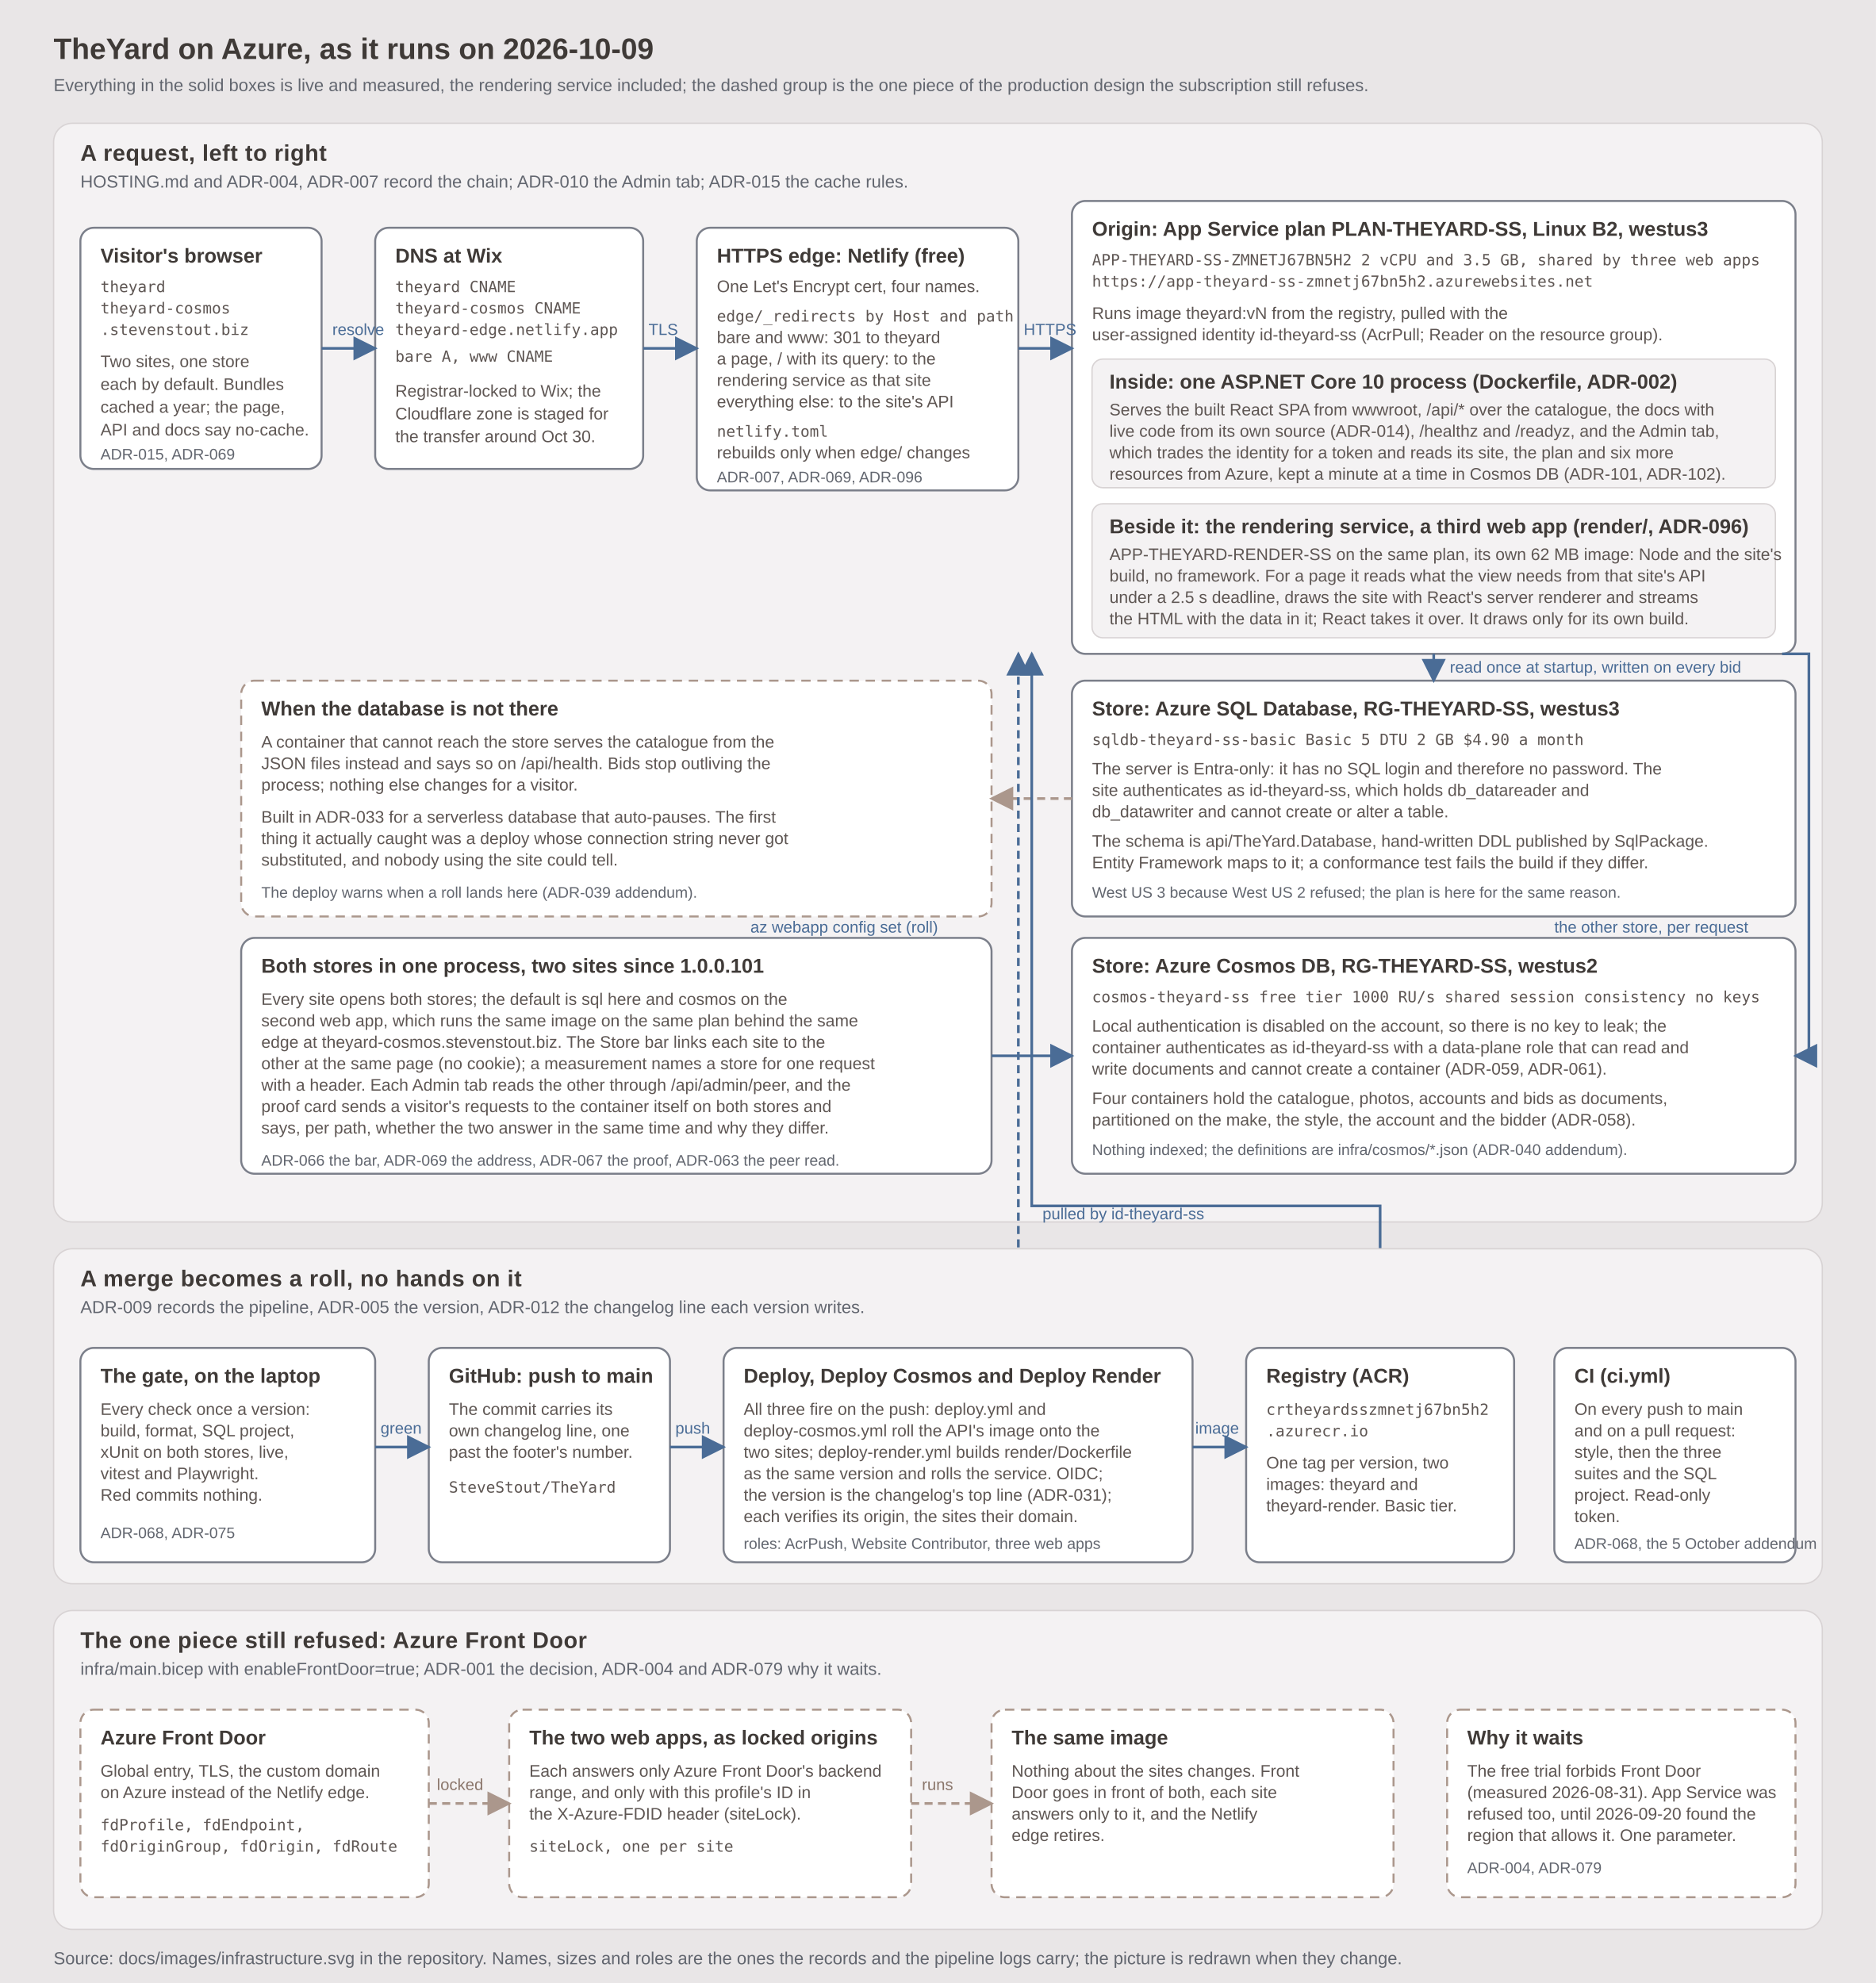
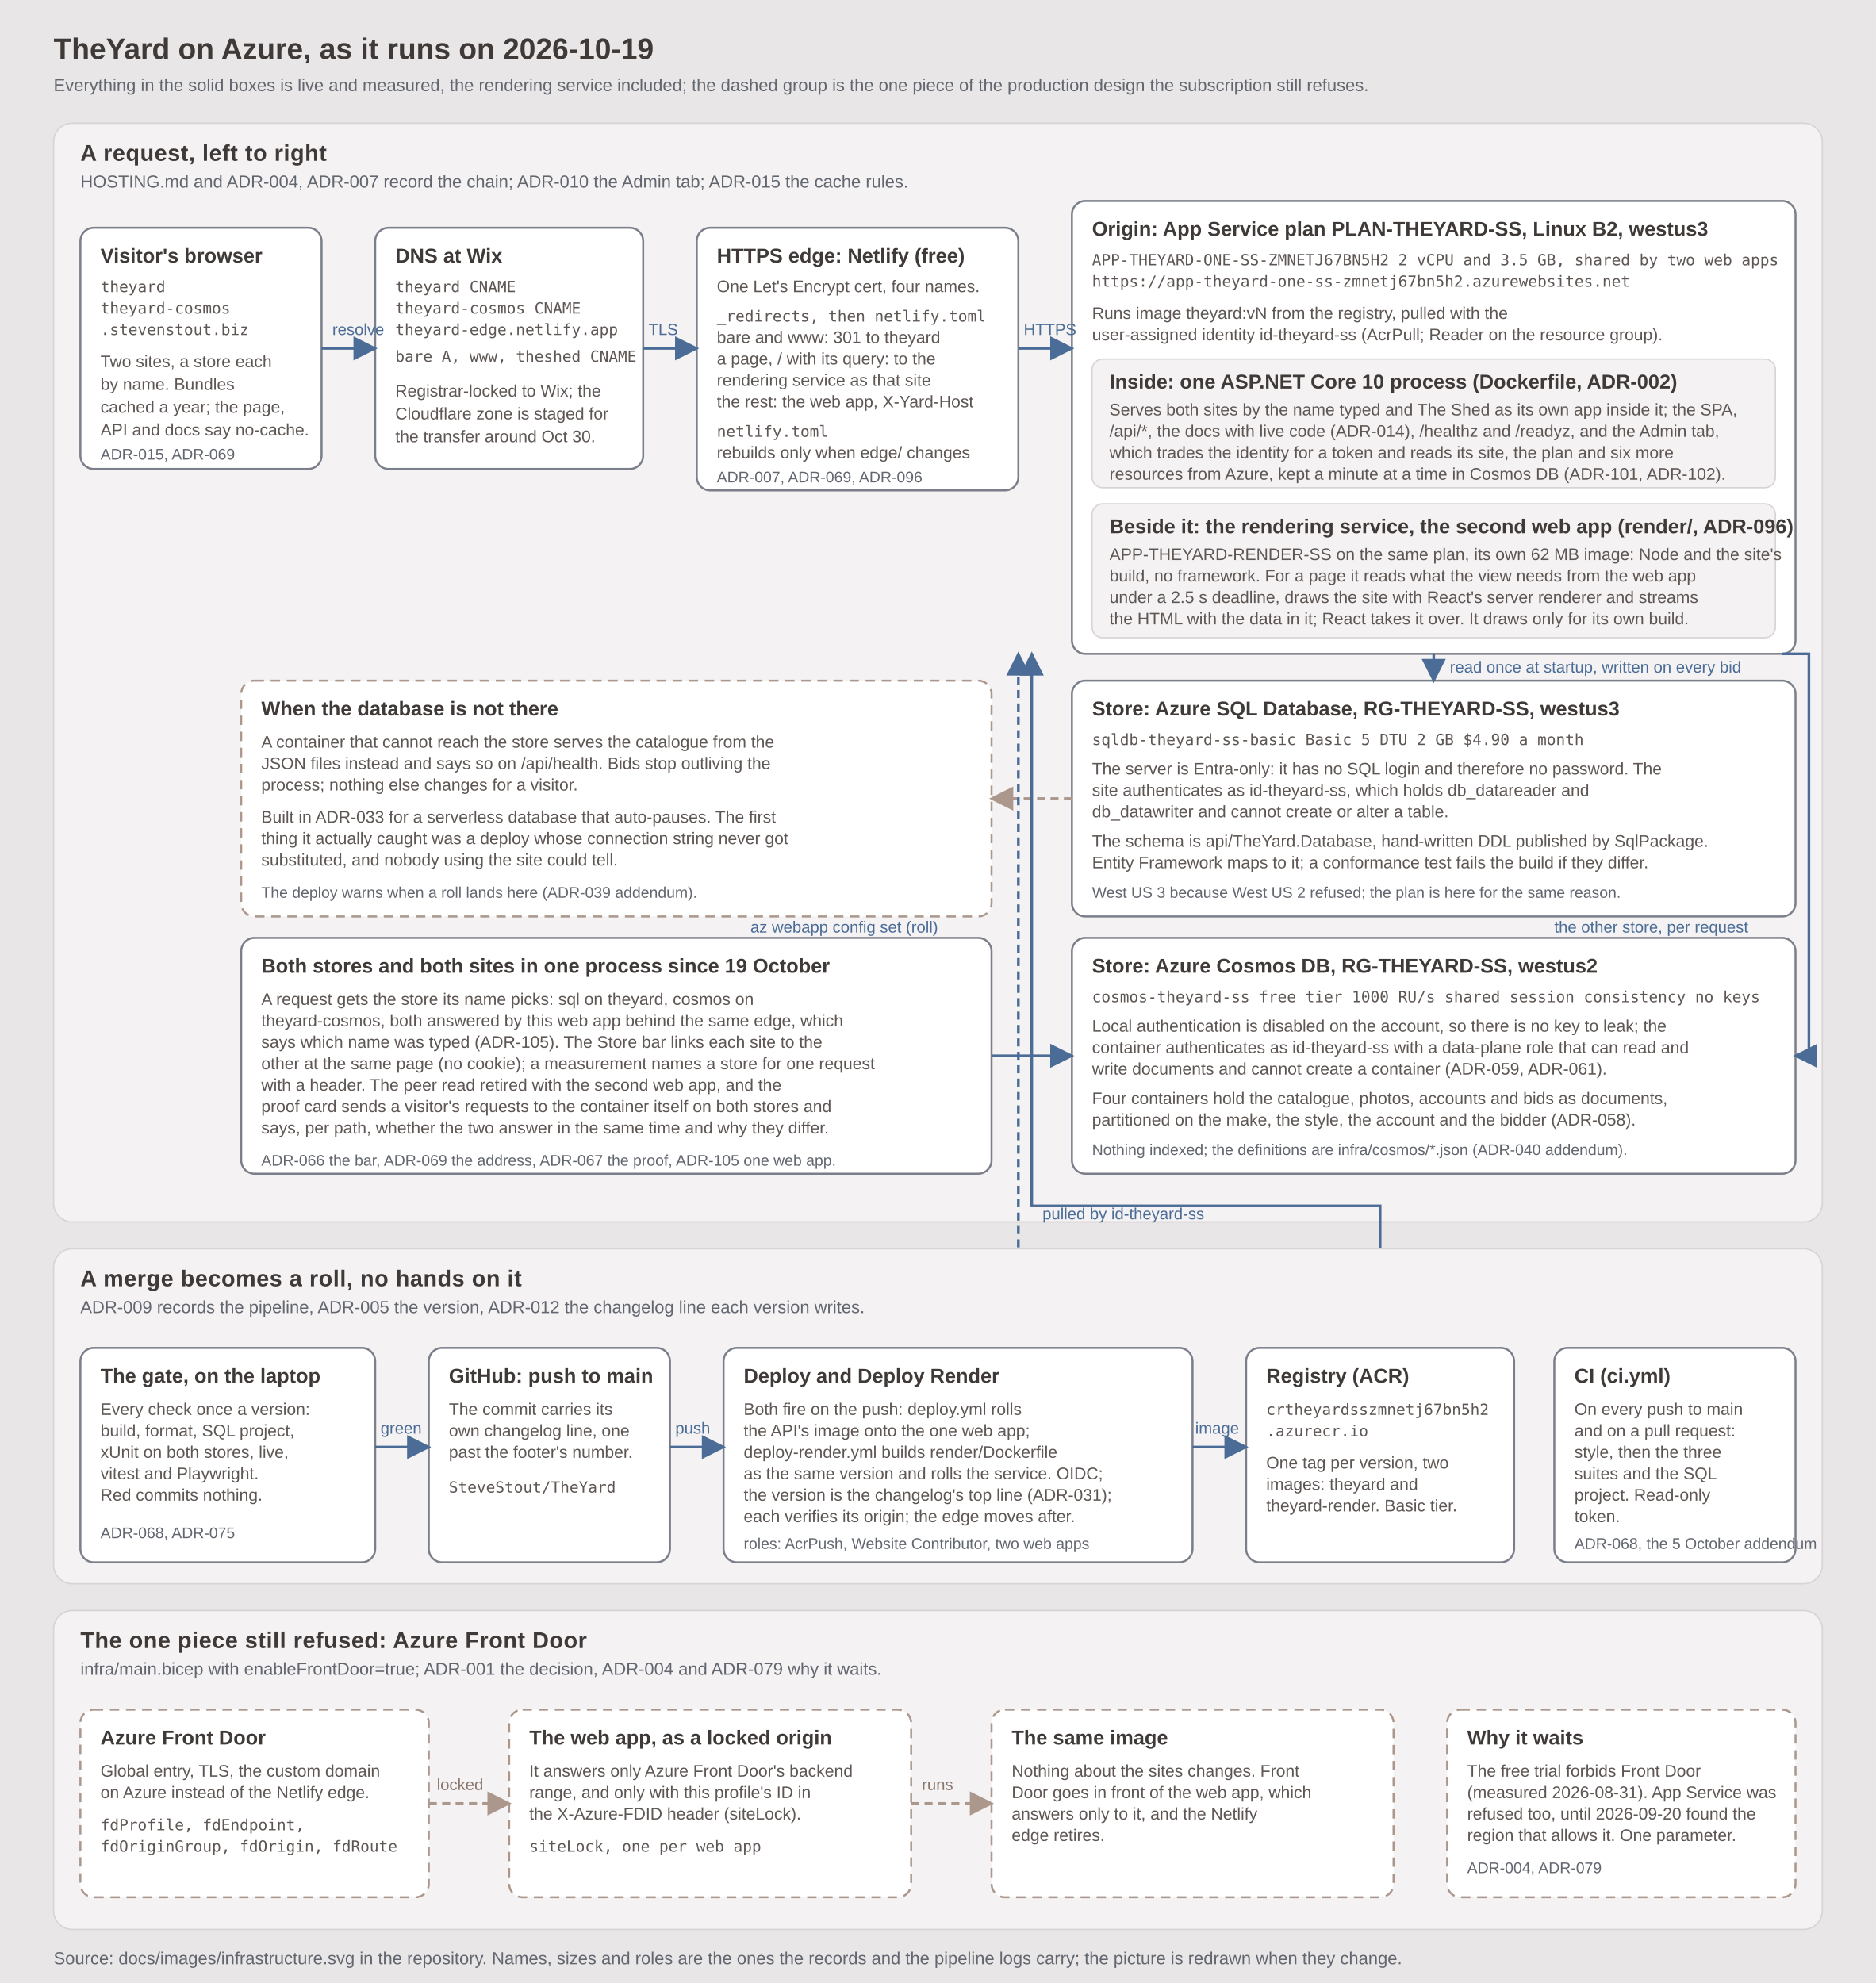
<svg xmlns="http://www.w3.org/2000/svg" width="1400" height="1480" viewBox="0 0 1400 1480" font-family="'IBM Plex Sans', 'Segoe UI', system-ui, Arial, sans-serif" font-size="14">
  <defs>
    <marker id="arrow" viewBox="0 0 10 10" refX="9" refY="5" markerWidth="9" markerHeight="9" orient="auto-start-reverse">
      <path d="M0 0 L10 5 L0 10 z" fill="#4a6c96" />
    </marker>
    <marker id="arrow-taupe" viewBox="0 0 10 10" refX="9" refY="5" markerWidth="9" markerHeight="9" orient="auto-start-reverse">
      <path d="M0 0 L10 5 L0 10 z" fill="#ab978c" />
    </marker>
    <style>
      .box { fill: #ffffff; stroke: #7b7f8a; stroke-width: 1.5; rx: 10; }
      .lane { fill: #f4f2f3; stroke: #d8d3d4; stroke-width: 1; rx: 14; }
      .target { fill: #ffffff; stroke: #ab978c; stroke-width: 1.5; stroke-dasharray: 7 5; rx: 10; }
      .title { fill: #3f3a37; font-size: 15px; font-weight: 600; }
      .lane-title { fill: #3f3a37; font-size: 17px; font-weight: 700; letter-spacing: 0.02em; }
      .lane-sub { fill: #62666f; font-size: 13px; }
      .body { fill: #5e5653; font-size: 12.5px; }
      .muted { fill: #62666f; font-size: 11.5px; }
      .mono { fill: #5e5653; font-family: ui-monospace, 'Cascadia Mono', Consolas, monospace; font-size: 11.5px; }
      .flow { stroke: #4a6c96; stroke-width: 2; fill: none; marker-end: url(#arrow); }
      .flow-label { fill: #4a6c96; font-size: 12px; font-weight: 500; }
      .target-flow { stroke: #ab978c; stroke-width: 2; fill: none; stroke-dasharray: 6 4; marker-end: url(#arrow-taupe); }
      .target-label { fill: #8a766b; font-size: 12px; font-weight: 500; }
      .heading { fill: #3f3a37; font-size: 22px; font-weight: 700; }
      .caption { fill: #62666f; font-size: 13px; }
    </style>
  </defs>
  <rect width="1400" height="1480" fill="#e9e6e7" />
-   <text x="40" y="44" class="heading">TheYard on Azure, as it runs on 2026-10-09</text>
+   <text x="40" y="44" class="heading">TheYard on Azure, as it runs on 2026-10-19</text>
  <text x="40" y="68" class="caption">Everything in the solid boxes is live and measured, the rendering service included; the dashed group is the one piece of the production design the subscription still refuses.</text>
  <rect x="40" y="92" width="1320" height="820" class="lane" />
  <text x="60" y="120" class="lane-title">A request, left to right</text>
  <text x="60" y="140" class="lane-sub">HOSTING.md and ADR-004, ADR-007 record the chain; ADR-010 the Admin tab; ADR-015 the cache rules.</text>
  <rect x="60" y="170" width="180" height="180" class="box" />
  <text x="75" y="196" class="title">Visitor's browser</text>
  <text x="75" y="218" class="mono">theyard</text>
  <text x="75" y="234" class="mono">theyard-cosmos</text>
  <text x="75" y="250" class="mono">  .stevenstout.biz</text>
-   <text x="75" y="274" class="body">Two sites, one store</text>
-   <text x="75" y="291" class="body">each by default. Bundles</text>
+   <text x="75" y="274" class="body">Two sites, a store each</text>
+   <text x="75" y="291" class="body">by name. Bundles</text>
  <text x="75" y="308" class="body">cached a year; the page,</text>
  <text x="75" y="325" class="body">API and docs say no-cache.</text>
  <text x="75" y="343" class="muted">ADR-015, ADR-069</text>
  <rect x="280" y="170" width="200" height="180" class="box" />
  <text x="295" y="196" class="title">DNS at Wix</text>
  <text x="295" y="218" class="mono">theyard          CNAME</text>
  <text x="295" y="234" class="mono">theyard-cosmos   CNAME</text>
  <text x="295" y="250" class="mono">  theyard-edge.netlify.app</text>
-   <text x="295" y="270" class="mono">bare A, www CNAME</text>
+   <text x="295" y="270" class="mono">bare A, www, theshed CNAME</text>
  <text x="295" y="296" class="body">Registrar-locked to Wix; the</text>
  <text x="295" y="313" class="body">Cloudflare zone is staged for</text>
  <text x="295" y="330" class="body">the transfer around Oct 30.</text>
  <rect x="520" y="170" width="240" height="196" class="box" />
  <text x="535" y="196" class="title">HTTPS edge: Netlify (free)</text>
  <text x="535" y="218" class="body">One Let's Encrypt cert, four names.</text>
-   <text x="535" y="240" class="mono">edge/_redirects  by Host and path</text>
+   <text x="535" y="240" class="mono">_redirects, then netlify.toml</text>
  <text x="535" y="256" class="body">bare and www: 301 to theyard</text>
  <text x="535" y="272" class="body">a page, / with its query: to the</text>
  <text x="535" y="288" class="body">rendering service as that site</text>
-   <text x="535" y="304" class="body">everything else: to the site's API</text>
+   <text x="535" y="304" class="body">the rest: the web app, X-Yard-Host</text>
  <text x="535" y="326" class="mono">netlify.toml</text>
  <text x="535" y="342" class="body">rebuilds only when edge/ changes</text>
  <text x="535" y="360" class="muted">ADR-007, ADR-069, ADR-096</text>
  <rect x="800" y="150" width="540" height="338" class="box" />
  <text x="815" y="176" class="title">Origin: App Service plan PLAN-THEYARD-SS, Linux B2, westus3</text>
-   <text x="815" y="198" class="mono">APP-THEYARD-SS-ZMNETJ67BN5H2  2 vCPU and 3.5 GB, shared by three web apps</text>
-   <text x="815" y="214" class="mono">https://app-theyard-ss-zmnetj67bn5h2.azurewebsites.net</text>
+   <text x="815" y="198" class="mono">APP-THEYARD-ONE-SS-ZMNETJ67BN5H2  2 vCPU and 3.5 GB, shared by two web apps</text>
+   <text x="815" y="214" class="mono">https://app-theyard-one-ss-zmnetj67bn5h2.azurewebsites.net</text>
  <text x="815" y="238" class="body">Runs image theyard:vN from the registry, pulled with the</text>
  <text x="815" y="254" class="body">user-assigned identity id-theyard-ss (AcrPull; Reader on the resource group).</text>
  <rect x="815" y="268" width="510" height="96" fill="#f4f2f3" stroke="#d8d3d4" rx="8" />
  <text x="828" y="290" class="title">Inside: one ASP.NET Core 10 process (Dockerfile, ADR-002)</text>
-   <text x="828" y="310" class="body">Serves the built React SPA from wwwroot, /api/* over the catalogue, the docs with</text>
-   <text x="828" y="326" class="body">live code from its own source (ADR-014), /healthz and /readyz, and the Admin tab,</text>
+   <text x="828" y="310" class="body">Serves both sites by the name typed and The Shed as its own app inside it; the SPA,</text>
+   <text x="828" y="326" class="body">/api/*, the docs with live code (ADR-014), /healthz and /readyz, and the Admin tab,</text>
  <text x="828" y="342" class="body">which trades the identity for a token and reads its site, the plan and six more</text>
  <text x="828" y="358" class="body">resources from Azure, kept a minute at a time in Cosmos DB (ADR-101, ADR-102).</text>
  <rect x="815" y="376" width="510" height="100" fill="#f4f2f3" stroke="#d8d3d4" rx="8" />
-   <text x="828" y="398" class="title">Beside it: the rendering service, a third web app (render/, ADR-096)</text>
+   <text x="828" y="398" class="title">Beside it: the rendering service, the second web app (render/, ADR-096)</text>
  <text x="828" y="418" class="body">APP-THEYARD-RENDER-SS on the same plan, its own 62 MB image: Node and the site's</text>
-   <text x="828" y="434" class="body">build, no framework. For a page it reads what the view needs from that site's API</text>
+   <text x="828" y="434" class="body">build, no framework. For a page it reads what the view needs from the web app</text>
  <text x="828" y="450" class="body">under a 2.5 s deadline, draws the site with React's server renderer and streams</text>
  <text x="828" y="466" class="body">the HTML with the data in it; React takes it over. It draws only for its own build.</text>
  <path d="M240 260 L280 260" class="flow" />
  <path d="M480 260 L520 260" class="flow" />
  <path d="M760 260 L800 260" class="flow" />
  <text x="248" y="250" class="flow-label">resolve</text>
  <text x="484" y="250" class="flow-label">TLS</text>
  <text x="764" y="250" class="flow-label">HTTPS</text>
  <rect x="800" y="508" width="540" height="176" class="box" />
  <text x="815" y="534" class="title">Store: Azure SQL Database, RG-THEYARD-SS, westus3</text>
  <text x="815" y="556" class="mono">sqldb-theyard-ss-basic  Basic  5 DTU  2 GB  $4.90 a month</text>
  <text x="815" y="578" class="body">The server is Entra-only: it has no SQL login and therefore no password. The</text>
  <text x="815" y="594" class="body">site authenticates as id-theyard-ss, which holds db_datareader and</text>
  <text x="815" y="610" class="body">db_datawriter and cannot create or alter a table.</text>
  <text x="815" y="632" class="body">The schema is api/TheYard.Database, hand-written DDL published by SqlPackage.</text>
  <text x="815" y="648" class="body">Entity Framework maps to it; a conformance test fails the build if they differ.</text>
  <text x="815" y="670" class="muted">West US 3 because West US 2 refused; the plan is here for the same reason.</text>
  <rect x="180" y="508" width="560" height="176" class="target" />
  <text x="195" y="534" class="title">When the database is not there</text>
  <text x="195" y="558" class="body">A container that cannot reach the store serves the catalogue from the</text>
  <text x="195" y="574" class="body">JSON files instead and says so on /api/health. Bids stop outliving the</text>
  <text x="195" y="590" class="body">process; nothing else changes for a visitor.</text>
  <text x="195" y="614" class="body">Built in ADR-033 for a serverless database that auto-pauses. The first</text>
  <text x="195" y="630" class="body">thing it actually caught was a deploy whose connection string never got</text>
  <text x="195" y="646" class="body">substituted, and nobody using the site could tell.</text>
  <text x="195" y="670" class="muted">The deploy warns when a roll lands here (ADR-039 addendum).</text>
  <path d="M1070 488 L1070 508" class="flow" />
  <rect x="800" y="700" width="540" height="176" class="box" />
  <text x="815" y="726" class="title">Store: Azure Cosmos DB, RG-THEYARD-SS, westus2</text>
  <text x="815" y="748" class="mono">cosmos-theyard-ss  free tier  1000 RU/s shared  session consistency  no keys</text>
  <text x="815" y="770" class="body">Local authentication is disabled on the account, so there is no key to leak; the</text>
  <text x="815" y="786" class="body">container authenticates as id-theyard-ss with a data-plane role that can read and</text>
  <text x="815" y="802" class="body">write documents and cannot create a container (ADR-059, ADR-061).</text>
  <text x="815" y="824" class="body">Four containers hold the catalogue, photos, accounts and bids as documents,</text>
  <text x="815" y="840" class="body">partitioned on the make, the style, the account and the bidder (ADR-058).</text>
  <text x="815" y="862" class="muted">Nothing indexed; the definitions are infra/cosmos/*.json (ADR-040 addendum).</text>
  <rect x="180" y="700" width="560" height="176" class="box" />
-   <text x="195" y="726" class="title">Both stores in one process, two sites since 1.0.0.101</text>
-   <text x="195" y="750" class="body">Every site opens both stores; the default is sql here and cosmos on the</text>
-   <text x="195" y="766" class="body">second web app, which runs the same image on the same plan behind the same</text>
-   <text x="195" y="782" class="body">edge at theyard-cosmos.stevenstout.biz. The Store bar links each site to the</text>
+   <text x="195" y="726" class="title">Both stores and both sites in one process since 19 October</text>
+   <text x="195" y="750" class="body">A request gets the store its name picks: sql on theyard, cosmos on</text>
+   <text x="195" y="766" class="body">theyard-cosmos, both answered by this web app behind the same edge, which</text>
+   <text x="195" y="782" class="body">says which name was typed (ADR-105). The Store bar links each site to the</text>
  <text x="195" y="798" class="body">other at the same page (no cookie); a measurement names a store for one request</text>
-   <text x="195" y="814" class="body">with a header. Each Admin tab reads the other through /api/admin/peer, and the</text>
+   <text x="195" y="814" class="body">with a header. The peer read retired with the second web app, and the</text>
  <text x="195" y="830" class="body">proof card sends a visitor's requests to the container itself on both stores and</text>
  <text x="195" y="846" class="body">says, per path, whether the two answer in the same time and why they differ.</text>
-   <text x="195" y="870" class="muted">ADR-066 the bar, ADR-069 the address, ADR-067 the proof, ADR-063 the peer read.</text>
+   <text x="195" y="870" class="muted">ADR-066 the bar, ADR-069 the address, ADR-067 the proof, ADR-105 one web app.</text>
  <path d="M1330 488 L1350 488 L1350 788 L1340 788" class="flow" />
  <text x="1160" y="696" class="flow-label">the other store, per request</text>
  <path d="M740 788 L800 788" class="flow" />
  <text x="1082" y="502" class="flow-label">read once at startup, written on every bid</text>
  <path d="M800 596 L740 596" class="target-flow" />
  <path d="M1030 1006 L1030 900 L770 900 L770 488" class="flow" />
  <text x="778" y="910" class="flow-label">pulled by id-theyard-ss</text>
  <path d="M715 1006 L715 960 L760 960 L760 488" class="flow" style="stroke-dasharray:6 4" />
  <text x="560" y="696" class="flow-label">az webapp config set (roll)</text>
  <g transform="translate(0,310)">
    <rect x="40" y="622" width="1320" height="250" class="lane" />
    <text x="60" y="650" class="lane-title">A merge becomes a roll, no hands on it</text>
    <text x="60" y="670" class="lane-sub">ADR-009 records the pipeline, ADR-005 the version, ADR-012 the changelog line each version writes.</text>
    <rect x="60" y="696" width="220" height="160" class="box" />
    <text x="75" y="722" class="title">The gate, on the laptop</text>
    <text x="75" y="746" class="body">Every check once a version:</text>
    <text x="75" y="762" class="body">build, format, SQL project,</text>
    <text x="75" y="778" class="body">xUnit on both stores, live,</text>
    <text x="75" y="794" class="body">vitest and Playwright.</text>
    <text x="75" y="810" class="body">Red commits nothing.</text>
    <text x="75" y="838" class="muted">ADR-068, ADR-075</text>
    <rect x="320" y="696" width="180" height="160" class="box" />
    <text x="335" y="722" class="title">GitHub: push to main</text>
    <text x="335" y="746" class="body">The commit carries its</text>
    <text x="335" y="762" class="body">own changelog line, one</text>
    <text x="335" y="778" class="body">past the footer's number.</text>
    <text x="335" y="804" class="mono">SteveStout/TheYard</text>
    <rect x="540" y="696" width="350" height="160" class="box" />
-     <text x="555" y="722" class="title">Deploy, Deploy Cosmos and Deploy Render</text>
-     <text x="555" y="746" class="body">All three fire on the push: deploy.yml and</text>
-     <text x="555" y="762" class="body">deploy-cosmos.yml roll the API's image onto the</text>
-     <text x="555" y="778" class="body">two sites; deploy-render.yml builds render/Dockerfile</text>
+     <text x="555" y="722" class="title">Deploy and Deploy Render</text>
+     <text x="555" y="746" class="body">Both fire on the push: deploy.yml rolls</text>
+     <text x="555" y="762" class="body">the API's image onto the one web app;</text>
+     <text x="555" y="778" class="body">deploy-render.yml builds render/Dockerfile</text>
    <text x="555" y="794" class="body">as the same version and rolls the service. OIDC;</text>
    <text x="555" y="810" class="body">the version is the changelog's top line (ADR-031);</text>
-     <text x="555" y="826" class="body">each verifies its origin, the sites their domain.</text>
-     <text x="555" y="846" class="muted">roles: AcrPush, Website Contributor, three web apps</text>
+     <text x="555" y="826" class="body">each verifies its origin; the edge moves after.</text>
+     <text x="555" y="846" class="muted">roles: AcrPush, Website Contributor, two web apps</text>
    <rect x="930" y="696" width="200" height="160" class="box" />
    <text x="945" y="722" class="title">Registry (ACR)</text>
    <text x="945" y="746" class="mono">crtheyardsszmnetj67bn5h2</text>
    <text x="945" y="762" class="mono">  .azurecr.io</text>
    <text x="945" y="786" class="body">One tag per version, two</text>
    <text x="945" y="802" class="body">images: theyard and</text>
    <text x="945" y="818" class="body">theyard-render. Basic tier.</text>
    <rect x="1160" y="696" width="180" height="160" class="box" />
    <text x="1175" y="722" class="title">CI (ci.yml)</text>
    <text x="1175" y="746" class="body">On every push to main</text>
    <text x="1175" y="762" class="body">and on a pull request:</text>
    <text x="1175" y="778" class="body">style, then the three</text>
    <text x="1175" y="794" class="body">suites and the SQL</text>
    <text x="1175" y="810" class="body">project. Read-only</text>
    <text x="1175" y="826" class="body">token.</text>
    <text x="1175" y="846" class="muted">ADR-068, the 5 October addendum</text>
    <path d="M280 770 L320 770" class="flow" />
    <path d="M500 770 L540 770" class="flow" />
    <path d="M890 770 L930 770" class="flow" />
    <text x="284" y="760" class="flow-label">green</text>
    <text x="504" y="760" class="flow-label">push</text>
    <text x="892" y="760" class="flow-label">image</text>
    <rect x="40" y="892" width="1320" height="238" class="lane" />
    <text x="60" y="920" class="lane-title">The one piece still refused: Azure Front Door</text>
    <text x="60" y="940" class="lane-sub">infra/main.bicep with enableFrontDoor=true; ADR-001 the decision, ADR-004 and ADR-079 why it waits.</text>
    <rect x="60" y="966" width="260" height="140" class="target" />
    <text x="75" y="992" class="title">Azure Front Door</text>
    <text x="75" y="1016" class="body">Global entry, TLS, the custom domain</text>
    <text x="75" y="1032" class="body">on Azure instead of the Netlify edge.</text>
    <text x="75" y="1056" class="mono">fdProfile, fdEndpoint,</text>
    <text x="75" y="1072" class="mono">fdOriginGroup, fdOrigin, fdRoute</text>
    <rect x="380" y="966" width="300" height="140" class="target" />
-     <text x="395" y="992" class="title">The two web apps, as locked origins</text>
-     <text x="395" y="1016" class="body">Each answers only Azure Front Door's backend</text>
+     <text x="395" y="992" class="title">The web app, as a locked origin</text>
+     <text x="395" y="1016" class="body">It answers only Azure Front Door's backend</text>
    <text x="395" y="1032" class="body">range, and only with this profile's ID in</text>
    <text x="395" y="1048" class="body">the X-Azure-FDID header (siteLock).</text>
-     <text x="395" y="1072" class="mono">siteLock, one per site</text>
+     <text x="395" y="1072" class="mono">siteLock, one per web app</text>
    <rect x="740" y="966" width="300" height="140" class="target" />
    <text x="755" y="992" class="title">The same image</text>
    <text x="755" y="1016" class="body">Nothing about the sites changes. Front</text>
-     <text x="755" y="1032" class="body">Door goes in front of both, each site</text>
+     <text x="755" y="1032" class="body">Door goes in front of the web app, which</text>
    <text x="755" y="1048" class="body">answers only to it, and the Netlify</text>
    <text x="755" y="1064" class="body">edge retires.</text>
    <rect x="1080" y="966" width="260" height="140" class="target" />
    <text x="1095" y="992" class="title">Why it waits</text>
    <text x="1095" y="1016" class="body">The free trial forbids Front Door</text>
    <text x="1095" y="1032" class="body">(measured 2026-08-31). App Service was</text>
    <text x="1095" y="1048" class="body">refused too, until 2026-09-20 found the</text>
    <text x="1095" y="1064" class="body">region that allows it. One parameter.</text>
    <text x="1095" y="1088" class="muted">ADR-004, ADR-079</text>
    <path d="M320 1036 L380 1036" class="target-flow" />
    <path d="M680 1036 L740 1036" class="target-flow" />
    <text x="326" y="1026" class="target-label">locked</text>
    <text x="688" y="1026" class="target-label">runs</text>
  </g>
  <text x="40" y="1466" class="caption">Source: docs/images/infrastructure.svg in the repository. Names, sizes and roles are the ones the records and the pipeline logs carry; the picture is redrawn when they change.</text>
</svg>
